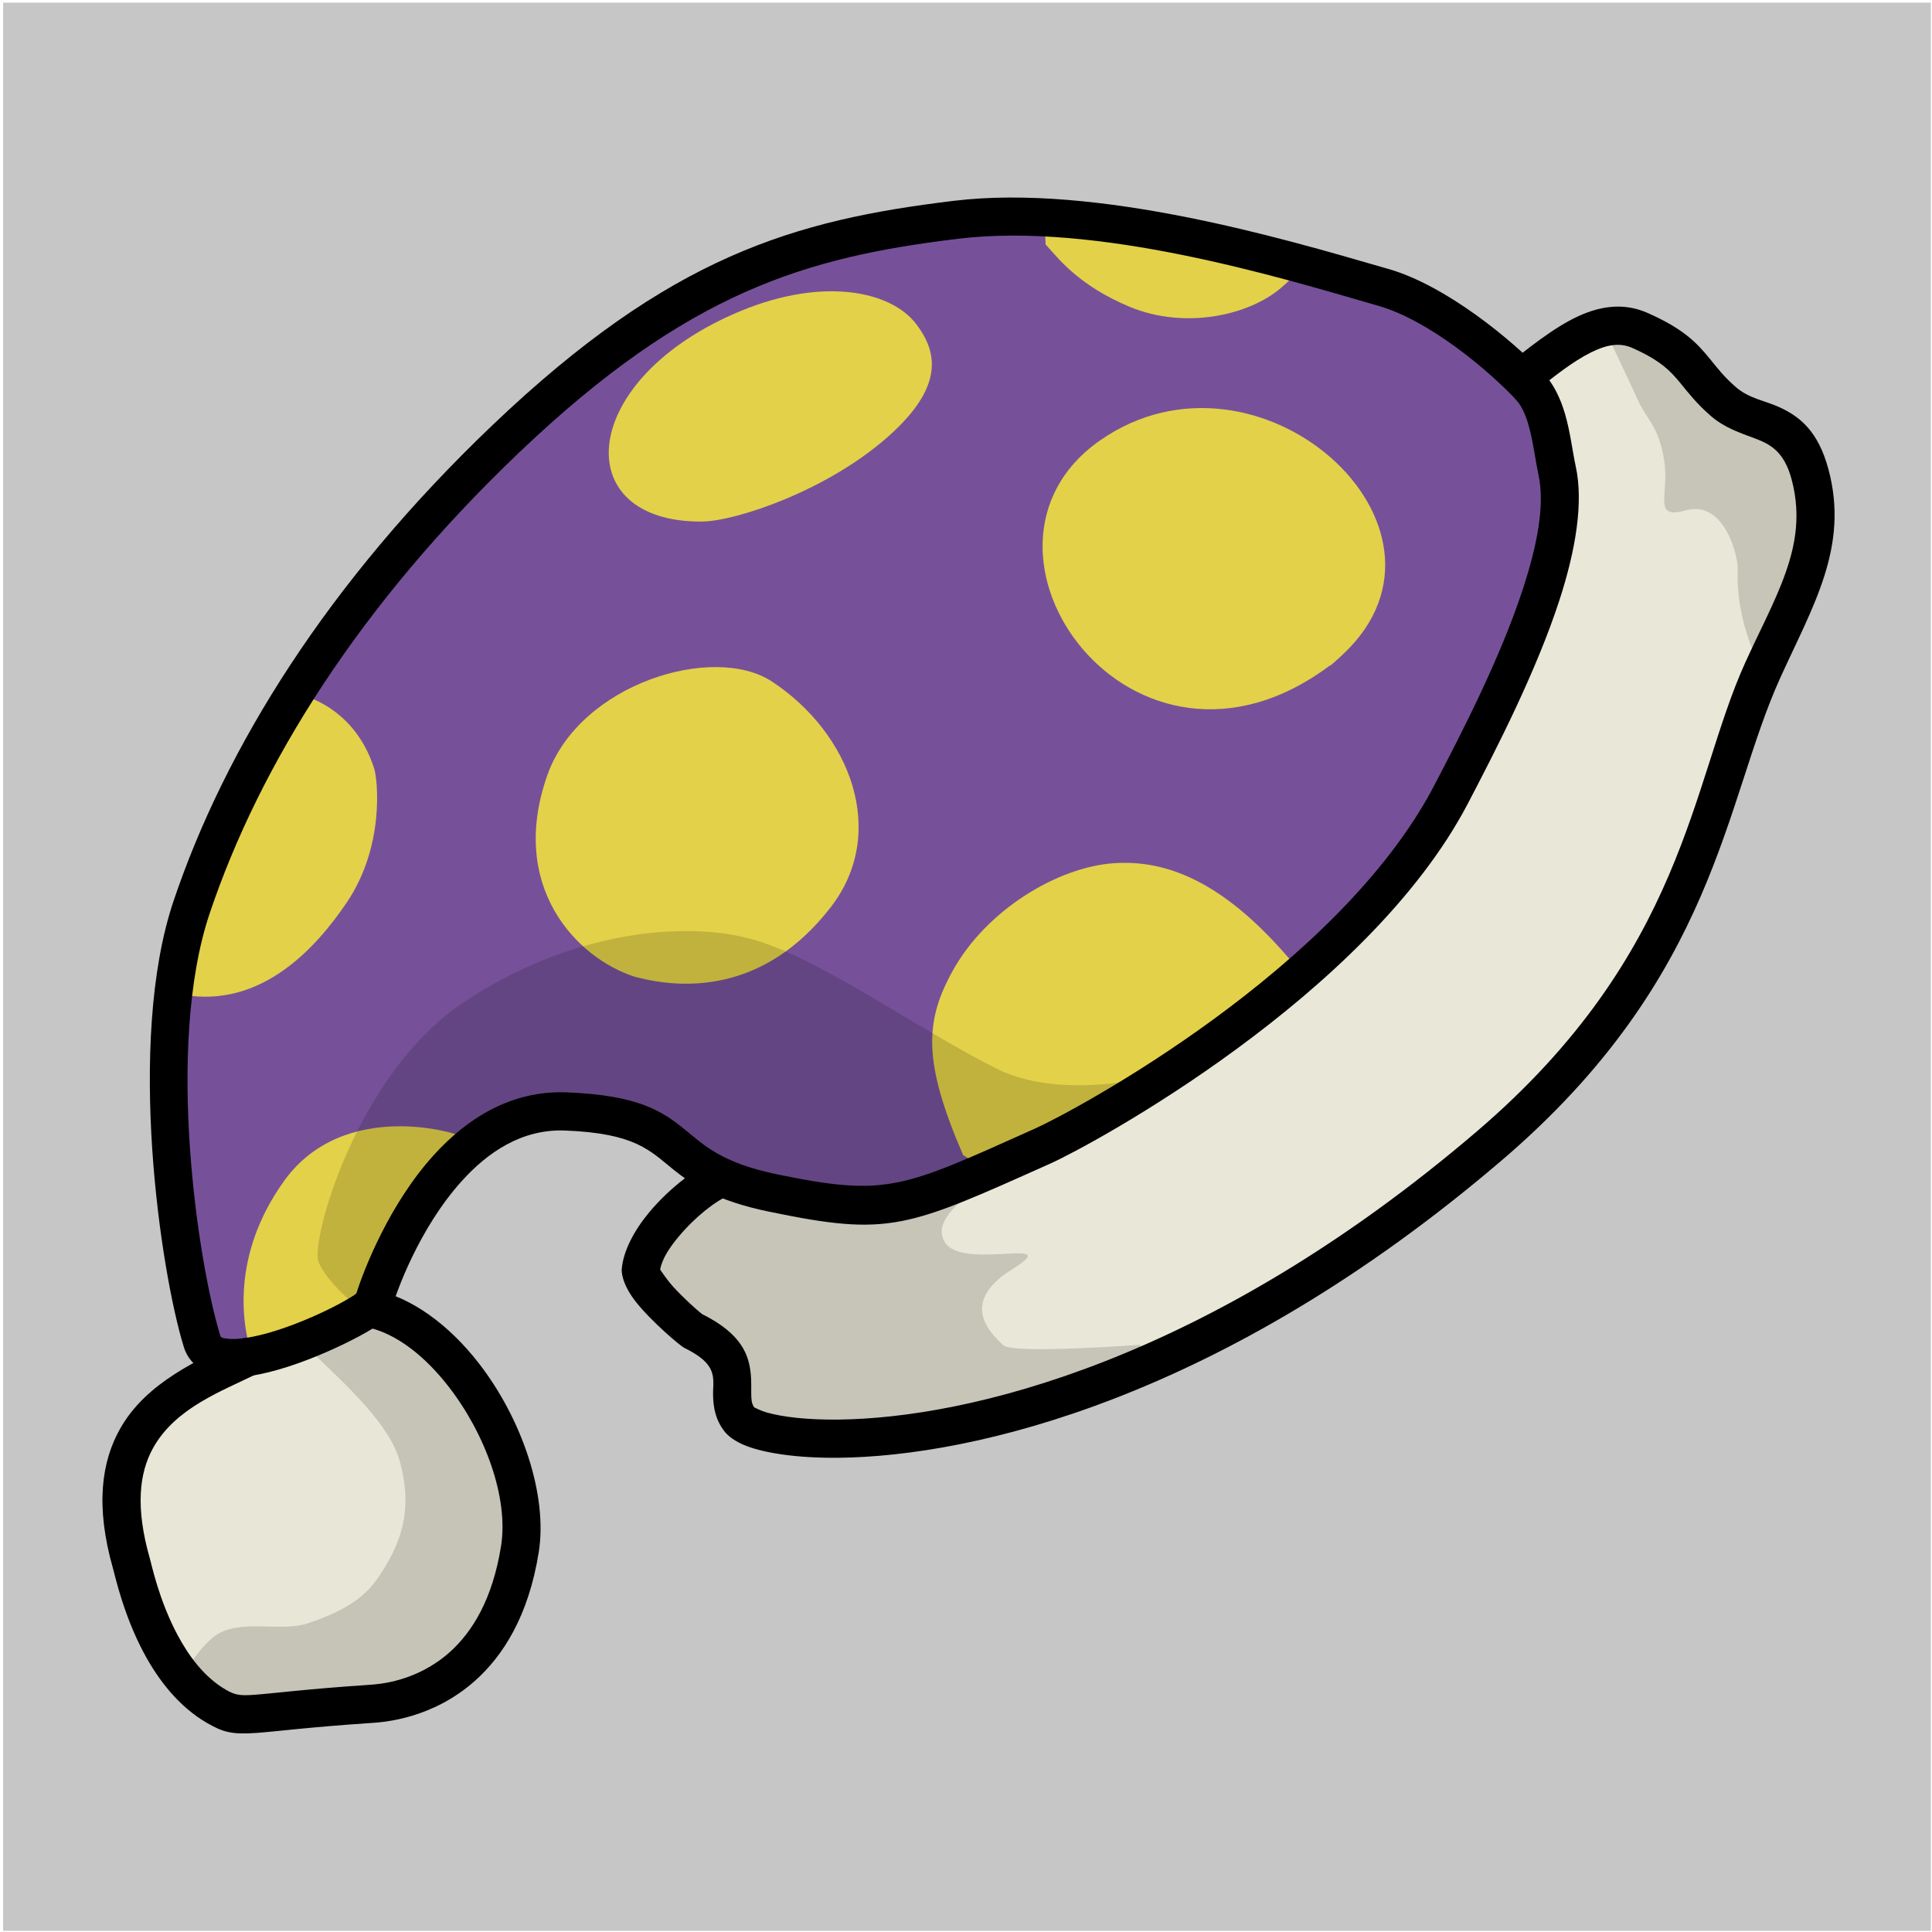
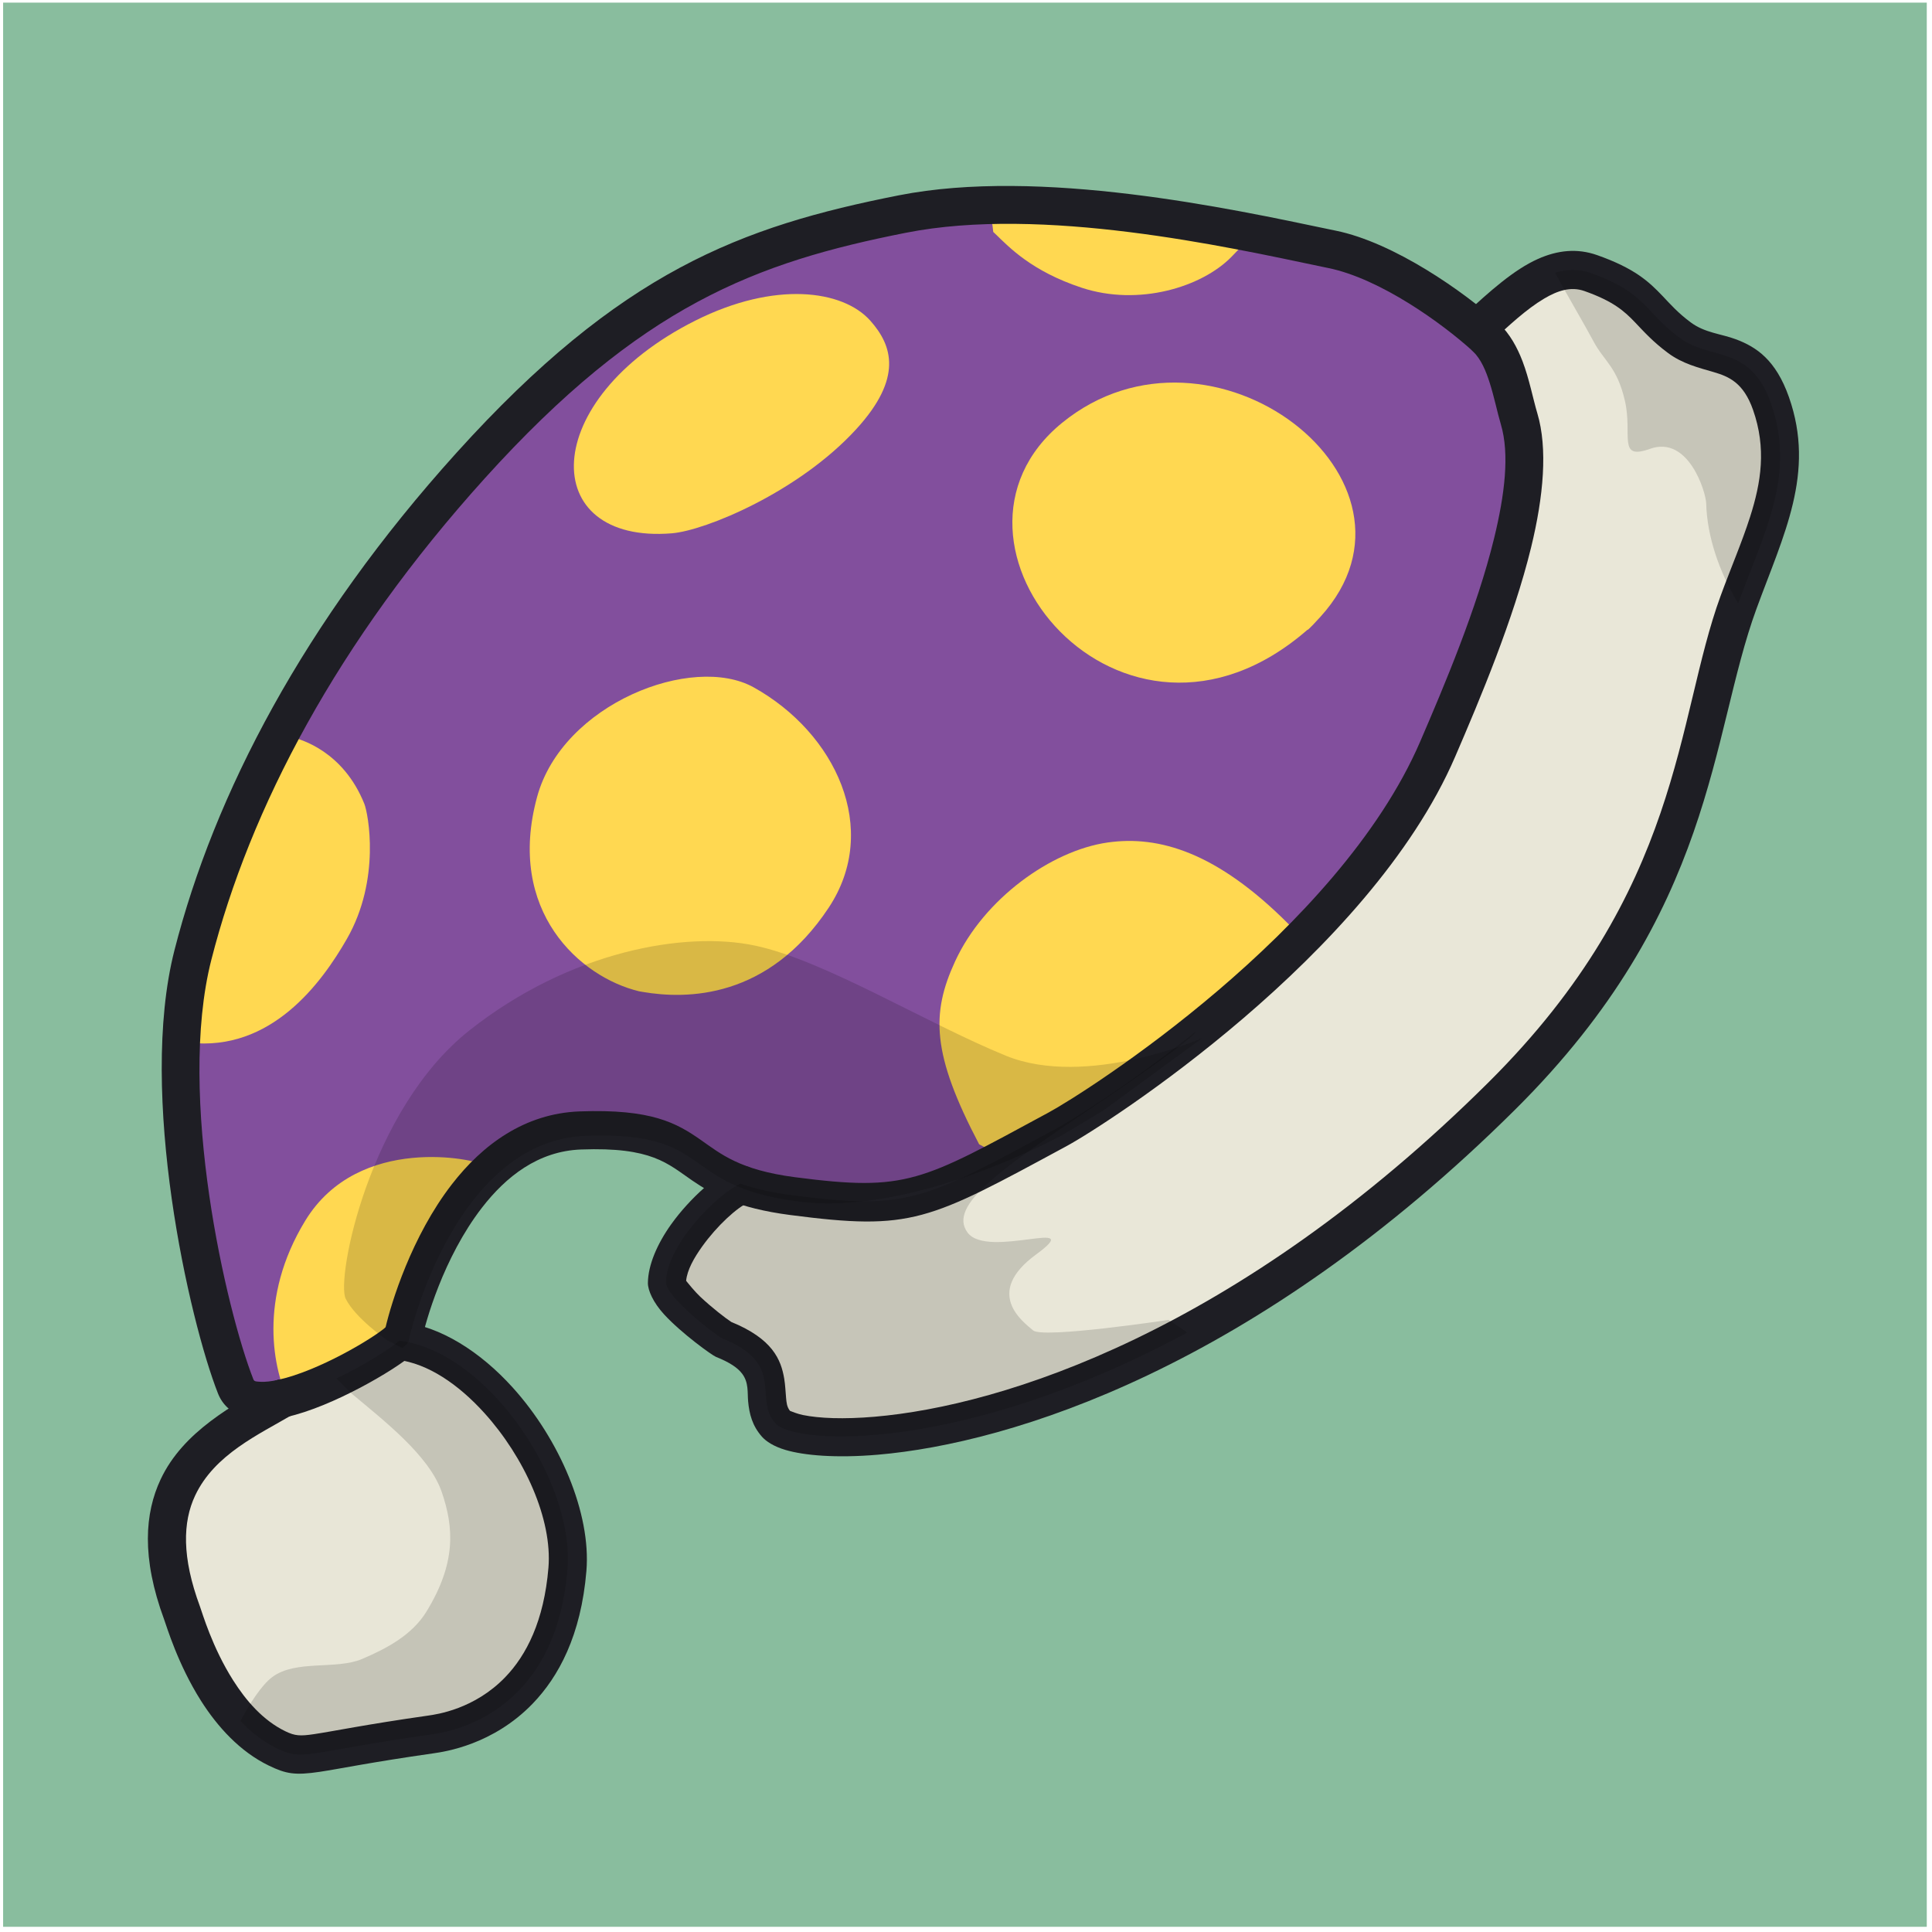
- <svg xmlns="http://www.w3.org/2000/svg" width="100%" height="100%" viewBox="0 0 1054 1054" version="1.1" xml:space="preserve" style="fill-rule:evenodd;clip-rule:evenodd;stroke-linejoin:round;stroke-miterlimit:2;">
-   <rect id="Artboard1" x="0" y="0" width="1053.39" height="1053.39" style="fill:none;" />
-   <clipPath id="_clip1">
-     <rect x="0" y="0" width="1053.39" height="1053.39" />
-   </clipPath>
-   <g clip-path="url(#_clip1)">
-     <rect x="1.704" y="1.444" width="1053.39" height="1053.39" style="fill:#c6c6c6;" />
-     <g>
-       <path d="M830.388,205.928c22.927,-18.281 43.864,-34.634 64.15,-25.71c29.319,12.896 27.461,23.091 45.647,38.844c16.153,13.992 38.305,6.429 47.248,39.612c10.765,39.946 -9.028,70.02 -25.871,107.203c-30.108,66.47 -33.553,160.551 -149.223,259.376c-213.799,182.662 -394.913,167.602 -408.927,149.199c-11.13,-14.618 8.546,-31.776 -25.57,-48.496c-2.469,-1.21 -28.941,-24.68 -28.255,-32.834c1.692,-20.101 31.616,-46.122 44.67,-50.651c7.028,3.094 15.834,5.953 27.437,8.356c63.072,13.061 71.561,8.248 147.103,-25.577c22.162,-9.923 169.116,-89.132 222.763,-191.701c26.103,-49.906 67.778,-131.697 57.918,-176.803c-2.917,-13.344 -4.061,-33.746 -14.662,-45.667l-4.428,-5.151Z" style="fill:#e9e7d8;" />
-       <path d="M206.217,710.594c47.51,9.187 89.982,83.595 82.376,131.454c-12.694,79.868 -71.892,83.826 -81.246,84.452c-69.272,4.631 -70.345,9.442 -84.309,1.364c-33.857,-19.587 -44.591,-71.676 -46.333,-77.756c-22.365,-78.01 29.28,-95.962 63.584,-112.89c23.837,-3.471 56.908,-19.858 65.928,-26.624Z" style="fill:#e8e6d7;" />
-       <path d="M833.645,212.086c-0.219,-0.248 -0.443,-0.491 -0.671,-0.731c-15.869,-16.682 -49.966,-45.263 -79.878,-53.697c-1.087,-0.306 -2.189,-0.62 -3.306,-0.944c-52.084,-15.075 -152.511,-45.087 -229.319,-35.814c-85.129,10.278 -151.15,29.381 -245.651,119.461c-88.713,84.561 -143.831,173.475 -171.452,255.557c-25.197,74.874 -6.578,197.266 5.72,236.931c2.637,8.504 12.589,10.228 25.073,8.41c23.837,-3.472 56.907,-19.859 65.927,-26.624c1.374,-1.03 2.189,-1.838 2.33,-2.342c4.612,-16.526 38.2,-107.441 104.962,-104.94c71.398,2.675 47.486,30.884 113.144,44.481c63.072,13.061 71.561,8.248 147.103,-25.577c22.162,-9.924 169.116,-89.132 222.763,-191.701c26.103,-49.906 67.778,-131.697 57.918,-176.803c-2.917,-13.344 -4.061,-33.747 -14.663,-45.667Z" style="fill:#76519a;" />
-       <g>
-         <path d="M733.149,356.491c-8.17,7.753 -7.702,6.628 -7.702,6.628c-107.738,80.46 -210.128,-63.776 -125.25,-122.895c86.233,-60.063 205.759,47.177 132.952,116.267Z" style="fill:#e3d149;" />
-         <path d="M382.972,284.533c-73.811,0.571 -67.819,-78.244 21.385,-114.984c44.823,-18.461 81.668,-10.843 95.442,7.198c10.996,14.4 15.528,32.56 -12.179,58.6c-33.961,31.918 -86.343,49.045 -104.648,49.186Z" style="fill:#e3d149;" />
-         <path d="M525.46,630.2c5.819,3.947 12.866,6.627 27.615,1.357c61.199,-23.277 108.875,-62.267 157.021,-100.712l-7.19,-8.355c-35.802,-41.603 -66.64,-53.516 -95.141,-51.578c-30.922,2.101 -69.663,25.594 -87.957,58.595c-15.208,27.433 -16.559,49.423 5.652,100.693Z" style="fill:#e3d149;" />
-         <path d="M570.431,133.36c0.399,0.43 0.812,0.888 1.245,1.372c6.784,7.599 18.096,21.618 44.675,32.659c30.149,12.525 65.427,4.694 82.971,-10.745c6.481,-5.704 9.552,-8.328 6.709,-10.193c-8.809,-5.779 -10.486,-1.257 -52.532,-15.837c-2.845,-0.986 -39.934,-17.031 -75.632,-10.87c-9.026,1.557 -8.207,4.015 -7.589,9.906l0.153,3.708Z" style="fill:#e3d149;" />
-         <path d="M346.262,532.854c-31.543,-10.109 -69.266,-49.101 -47.589,-110.149c17.67,-49.761 90.605,-71.888 122.527,-50.854c42.829,28.22 63.531,82.413 31.934,123.167c-36.801,47.467 -81.224,44.283 -104.977,38.328c-7.913,-1.984 -1.895,-0.492 -1.895,-0.492Z" style="fill:#e3d149;" />
-         <path d="M156.128,385.762l-29.045,52.117l-31.263,88.398l3.042,16.223c44.334,8.382 74.621,-26.974 90.298,-50.129c21.013,-31.036 16.753,-67.486 15.022,-72.939c-9.42,-29.676 -32.143,-37.682 -36.161,-39.098l-11.893,5.428Z" style="fill:#e3d149;" />
-         <path d="M139.034,743.321l22.096,-10.054l38.251,-21.821l33.435,-59.839l21.364,-30.453c-2.855,-3.067 -66.483,-22.489 -99.236,23.159c-29.026,40.452 -23.699,80.113 -15.91,99.008Z" style="fill:#e3d149;" />
+ <svg xmlns="http://www.w3.org/2000/svg" width="100%" height="100%" viewBox="0 0 338 338" version="1.1" xml:space="preserve" style="fill-rule:evenodd;clip-rule:evenodd;stroke-linejoin:round;stroke-miterlimit:2;">
+   <g id="Artboard1" transform="matrix(1,0,0,1,-256.545,-224.462)">
+     <rect x="256.545" y="224.462" width="337.086" height="337.086" style="fill:none;" />
+     <clipPath id="_clip1">
+       <rect x="256.545" y="224.462" width="337.086" height="337.086" />
+     </clipPath>
+     <g clip-path="url(#_clip1)">
+       <g transform="matrix(0.660439,0,0,0.801292,172.969,100.467)">
+         <rect x="127.372" y="155.32" width="510.396" height="420.678" style="fill:rgb(137,189,158);" />
      </g>
-       <g>
-         <path d="M842.599,204.156c3.821,4.296 3.435,10.886 -0.861,14.707c-4.296,3.82 -10.886,3.434 -14.706,-0.862c-0.143,-0.16 -0.288,-0.318 -0.436,-0.473c-14.961,-15.729 -46.955,-42.899 -75.157,-50.851c-1.11,-0.313 -2.235,-0.633 -3.376,-0.964c-51.153,-14.806 -149.737,-44.586 -225.173,-35.478c-83.084,10.031 -147.483,28.744 -239.713,116.659c-87.272,83.188 -141.594,170.591 -168.767,251.339c-24.516,72.851 -6.168,191.931 5.798,230.524c0.394,1.27 1.844,1.252 3.292,1.481c2.976,0.471 6.496,0.265 10.33,-0.294c5.689,-0.828 10.98,3.118 11.809,8.807c0.829,5.689 -3.117,10.98 -8.807,11.809c-18.754,2.732 -32.562,-2.857 -36.523,-15.633c-12.631,-40.737 -31.521,-166.441 -5.644,-243.338c28.07,-83.415 83.984,-173.84 174.137,-259.775c96.774,-92.245 164.415,-111.737 251.591,-122.262c78.18,-9.439 180.448,20.804 233.463,36.15c1.094,0.316 2.172,0.624 3.237,0.924c31.623,8.916 67.822,38.906 84.598,56.543c0.309,0.324 0.611,0.653 0.908,0.987Z" />
-         <path d="M136.832,750.56c-5.689,0.829 -10.98,-3.117 -11.809,-8.806c-0.828,-5.69 3.118,-10.981 8.807,-11.81c22.112,-3.221 52.81,-18.373 61.178,-24.649c4.599,-3.45 11.134,-2.517 14.583,2.082c3.45,4.599 2.517,11.134 -2.082,14.584c-9.673,7.255 -45.115,24.876 -70.677,28.599Z" />
-         <path d="M130.722,730.911c5.155,-2.544 11.406,-0.424 13.95,4.732c2.544,5.155 0.424,11.406 -4.731,13.95c-18.916,9.335 -44.025,18.374 -56.281,40.104c-7.852,13.922 -9.801,33.016 -1.9,60.574c0.996,3.476 5.003,22.761 15.077,41.643c6.166,11.558 14.61,23.112 26.459,29.967c5.023,2.906 7.769,3.266 15.447,2.711c10.682,-0.772 28.284,-3.134 62.951,-5.452c4.907,-0.328 25.529,-1.648 43.619,-17.782c12.441,-11.096 23.454,-29.094 28.034,-57.911c4.186,-26.336 -8.641,-61.283 -28.602,-86.97c-12.832,-16.514 -28.657,-29.372 -45.464,-32.622c-5.645,-1.092 -9.341,-6.56 -8.25,-12.205c1.092,-5.644 6.56,-9.341 12.205,-8.249c21.202,4.099 41.772,19.461 57.959,40.292c23.568,30.33 37.669,71.929 32.727,103.024c-5.575,35.078 -19.598,56.682 -34.742,70.189c-23.287,20.768 -49.779,22.598 -56.096,23.021c-34.605,2.314 -52.175,4.673 -62.839,5.444c-13.669,0.989 -18.439,-0.284 -27.381,-5.457c-15.237,-8.815 -26.479,-23.33 -34.408,-38.194c-11.071,-20.75 -15.628,-41.888 -16.723,-45.707c-9.992,-34.853 -6.149,-58.944 3.781,-76.551c14.418,-25.563 42.955,-37.571 65.208,-48.551Z" />
-         <path d="M194.347,705.833c4.178,-13.29 17.926,-48.639 42.005,-75.361c18.372,-20.389 42.594,-35.659 72.588,-34.535c39.534,1.481 52.561,10.415 64.914,20.478c10.241,8.342 19.809,17.969 49.953,24.211c60.371,12.502 68.426,7.494 140.733,-24.883c21.647,-9.693 165.388,-86.834 217.79,-187.022c15.434,-29.509 36.433,-70.311 48.631,-107.847c7.592,-23.361 11.969,-45.305 8.341,-61.903c-1.446,-6.615 -2.446,-14.981 -4.404,-23.169c-1.568,-6.553 -3.66,-13.072 -7.866,-17.801c-3.821,-4.296 -3.435,-10.886 0.861,-14.706c4.296,-3.821 10.886,-3.435 14.706,0.861c5.222,5.872 8.72,13.342 11.1,21.33c2.978,9.993 4.158,20.815 5.955,29.036c4.26,19.486 0.034,45.365 -8.879,72.791c-12.559,38.643 -34.095,80.685 -49.984,111.064c-54.893,104.949 -205.061,186.226 -227.737,196.38c-78.777,35.274 -87.699,39.89 -153.472,26.27c-28.717,-5.947 -41.708,-14.576 -52.022,-22.826c-12.825,-10.258 -20.573,-19.991 -59.4,-21.445c-23.417,-0.878 -41.988,11.744 -56.331,27.662c-23.149,25.69 -35.597,60.313 -38.208,69.668l-2.158,4.183c-0.747,0.947 -2.038,2.255 -3.954,3.692c-4.599,3.449 -11.134,2.516 -14.584,-2.083c-3.277,-4.369 -2.598,-10.486 1.422,-14.045Z" />
-         <path d="M360.141,692.637c0.988,1.459 4.288,6.247 7.01,9.226c5.9,6.457 12.975,12.797 15.837,15.002l0.059,0.044c21.781,10.856 25.619,22.51 26.575,33.152c0.317,3.54 0.166,7.035 0.222,10.459c0.04,2.481 0.029,4.966 1.602,7.27c0.63,0.318 3.962,1.969 6.84,2.786c8.731,2.476 22.019,4.055 39.115,3.872c70.219,-0.754 201.241,-31.582 348.171,-157.115c113.933,-97.34 116.846,-190.282 146.502,-255.754c6.675,-14.737 13.829,-28.343 19.315,-41.903c7.461,-18.442 11.789,-36.758 5.986,-58.291c-4.065,-15.082 -11.693,-19.088 -19.819,-22.14c-8.268,-3.106 -16.721,-5.839 -24.191,-12.309c-7.84,-6.791 -12.257,-12.593 -16.718,-18.037c-5.402,-6.593 -10.994,-12.412 -26.303,-19.146c-7.286,-3.205 -14.635,-1.321 -22.274,2.456c-10.05,4.968 -20.357,13.227 -31.188,21.863c-4.495,3.584 -11.054,2.845 -14.639,-1.65c-3.584,-4.495 -2.844,-11.055 1.651,-14.639c14.747,-11.759 28.856,-22.573 42.377,-27.437c11.033,-3.969 21.814,-4.347 32.461,0.337c19.874,8.741 27.018,16.453 34.031,25.013c3.816,4.659 7.534,9.681 14.242,15.493c7.276,6.302 16.06,7.416 23.875,11.026c10.915,5.04 20.985,12.873 26.611,33.749c11.444,42.464 -8.536,74.684 -26.44,114.211c-30.561,67.469 -34.537,162.687 -151.946,262.998c-152.387,130.194 -288.653,161.325 -361.481,162.107c-23.223,0.249 -40.369,-2.648 -50.143,-6.336c-6.313,-2.383 -10.299,-5.48 -12.356,-8.181c-4.853,-6.373 -5.998,-12.981 -6.112,-19.902c-0.08,-4.887 1.169,-10.087 -2.102,-15.239c-2.238,-3.524 -6.467,-6.791 -13.653,-10.312c-1.977,-0.969 -17.708,-14.102 -26.518,-25.28c-5.43,-6.889 -7.872,-13.758 -7.533,-17.781c0.826,-9.822 6.74,-21.015 15.076,-31.008c11.63,-13.941 27.661,-25.524 36.558,-28.611c5.432,-1.885 11.372,0.994 13.256,6.426c1.885,5.431 -0.994,11.371 -6.425,13.256c-6.767,2.348 -18.547,11.673 -27.391,22.275c-4.932,5.912 -9.139,12.174 -10.14,18.05Z" />
+       <g transform="matrix(-0.45429,0.255973,0.255973,0.45429,519.139,93.5722)">
+         <path d="M236.237,303.085C226.404,303.453 217.499,303.877 214.293,310.587C209.658,320.285 212.362,322.471 211.185,330.459C210.139,337.553 202.849,340.478 207.838,350.876C213.843,363.393 225.461,366.71 237.883,372.481C260.091,382.797 281.56,405.973 332.613,405.791C426.975,405.454 469.746,361.98 469.282,354.232C468.913,348.077 460.153,348.02 465.171,336.3C465.534,335.451 467.13,323.687 465.171,321.764C460.34,317.021 447.033,316.953 442.722,318.658C441.611,320.983 439.997,323.638 437.572,326.789C424.388,343.917 421.176,344.551 394.558,352.482C386.749,354.809 332.033,366.828 295.936,352.482C278.373,345.502 249.87,333.82 242.505,320.189C240.326,316.157 236.151,310.717 236.239,305.364L236.237,303.085Z" style="fill:rgb(233,231,216);" />
+         <g transform="matrix(1,0,0,1,-1.9252,0.313675)">
+           <path d="M507.387,294.512C497.313,307.248 502.797,335.471 515.208,345.979C535.918,363.515 551.842,351.564 554.358,349.676C572.991,335.691 574.317,336.68 576.101,331.569C580.425,319.176 571.754,303.578 570.866,301.65C559.48,276.912 542.414,283.651 529.983,286.854C523.16,291.188 511.162,294.259 507.387,294.512Z" style="fill:rgb(232,230,215);" />
+         </g>
+         <g transform="matrix(1,0,0,1,0.517999,0)">
+           <path d="M236.239,305.364C236.24,305.253 236.244,305.142 236.25,305.031C236.634,297.315 239.051,282.582 244.813,273.889C245.023,273.573 245.234,273.252 245.448,272.925C255.395,257.69 274.37,228.075 295.936,213.621C319.839,197.602 340.813,188.01 384.567,190.237C425.641,192.327 459.122,202.878 484.114,217.71C506.912,231.239 528.966,266.446 534.52,279.226C535.711,281.967 533.557,284.584 529.983,286.854C523.16,291.188 511.162,294.259 507.387,294.512C506.812,294.551 506.428,294.524 506.282,294.427C501.491,291.233 473.048,275.46 456.614,290.709C439.039,307.018 451.296,308.959 437.572,326.789C424.388,343.917 421.176,344.551 394.558,352.482C386.749,354.809 332.033,366.828 295.936,352.482C278.373,345.502 249.87,333.82 242.505,320.189C240.326,316.157 236.151,310.717 236.239,305.364Z" style="fill:rgb(118,81,154);" />
+         </g>
+         <g>
+           <g transform="matrix(1,0,0,1,-2,0)">
+             <path d="M295.927,320.097C299.701,320.281 299.336,320.097 299.336,320.097C344.351,316.98 338.823,257.881 304.294,261.423C269.213,265.021 262.285,318.46 295.927,320.097Z" style="fill:rgb(227,209,73);" />
+           </g>
+           <path d="M367.245,225.145C386.144,209.134 367.368,190.399 336.637,200.579C321.195,205.695 313.491,215.698 313.936,223.301C314.292,229.371 317.114,234.982 329.861,235.541C345.485,236.225 362.558,229.116 367.245,225.145Z" style="fill:rgb(227,209,73);" />
+           <path d="M406.664,344.255C406.048,346.533 404.842,348.757 399.937,350.645C379.276,358.12 358.615,358.638 337.954,359.398L337.954,355.699C337.954,337.281 343.19,327.501 350.864,321.755C359.189,315.521 374.185,313.017 386.061,317.407C395.934,321.055 401.091,326.353 406.664,344.255Z" style="fill:rgb(227,209,73);" />
+           <path d="M286.474,227.726C286.467,227.923 286.462,228.13 286.458,228.347C286.395,231.765 286.587,237.807 282.243,246.433C277.316,256.218 266.629,261.948 258.787,261.861C255.89,261.829 254.535,261.834 254.85,260.737C255.825,257.339 257.242,258.122 264.745,245.21C265.253,244.337 271.174,232.137 281.603,225.891C284.239,224.311 284.569,225.116 285.702,226.749L286.474,227.726Z" style="fill:rgb(227,209,73);" />
+           <path d="M430.936,280.271C436.746,270.796 437.806,252.621 418.93,241.838C403.544,233.048 380.149,243.385 376.634,255.722C371.917,272.275 378.514,290.59 395.471,294.04C415.221,298.058 425.824,287.525 430.562,280.811C432.14,278.575 430.936,280.271 430.936,280.271Z" style="fill:rgb(227,209,73);" />
+           <path d="M447.101,201.24L465.896,208.139L493.197,223.78L495.974,228.572C486.532,240.408 471.09,238.045 462.034,235.587C449.896,232.292 443.001,222.088 442.248,220.323C438.148,210.712 442.175,203.702 442.888,202.463L447.101,201.24Z" style="fill:rgb(227,209,73);" />
+           <path d="M529.713,288.445L521.893,290.724L507.387,293.546L485.785,285.644L473.685,282.575C473.74,281.17 485.672,262.303 503.995,266.744C520.232,270.68 527.559,281.934 529.713,288.445Z" style="fill:rgb(227,209,73);" />
+         </g>
+         <g>
+           <path d="M528.005,280.335C527.579,280.705 527.023,281.161 526.556,281.458C523.578,283.35 522.696,287.304 524.588,290.282C526.479,293.26 530.433,294.141 533.411,292.249C540.281,287.885 542.672,281.947 540.383,276.679C534.554,263.266 511.301,226.411 487.376,212.213C461.642,196.941 427.186,186.005 384.892,183.852C339.214,181.528 317.331,191.587 292.377,208.311C270.106,223.237 250.368,253.698 240.095,269.43L239.485,270.357C233.12,279.959 230.29,296.189 229.865,304.713C229.856,304.895 229.85,305.078 229.847,305.26C229.789,308.788 232.607,311.698 236.134,311.756C239.662,311.813 242.573,308.996 242.63,305.468L242.634,305.35C242.979,298.44 244.982,285.205 250.141,277.421L250.8,276.42C260.423,261.683 278.634,232.913 299.495,218.932C322.347,203.616 342.411,194.492 384.242,196.621C424.095,198.649 456.602,208.816 480.852,223.207C501.718,235.591 521.828,267.162 528.005,280.335Z" />
+           <path d="M533.411,292.249C536.389,290.358 537.271,286.404 535.379,283.426C533.487,280.448 529.534,279.566 526.556,281.458C520.635,285.219 510.234,287.914 506.959,288.134C503.438,288.37 500.772,291.42 501.009,294.94C501.245,298.461 504.295,301.127 507.815,300.89C512.09,300.603 525.686,297.157 533.411,292.249Z" />
+           <path d="M528.388,280.663C524.972,281.544 522.913,285.032 523.793,288.449C524.673,291.865 528.162,293.924 531.578,293.044C537.933,291.407 545.665,288.208 552.965,290.845C557.457,292.467 561.478,296.541 565.06,304.323C565.546,305.38 568.638,310.917 570.144,317.637C570.992,321.419 571.399,325.639 570.065,329.463C569.631,330.708 569.143,331.119 567.739,332.161C564.85,334.305 559.853,337.56 550.521,344.563C549.358,345.436 544.489,349.135 537.324,349.008C532.234,348.918 526.139,346.858 519.338,341.1C513.02,335.751 509.103,324.872 508.598,314.785C508.286,308.535 509.223,302.496 512.401,298.478C514.589,295.711 514.12,291.687 511.352,289.498C508.585,287.31 504.562,287.779 502.373,290.547C497.491,296.719 495.349,305.822 495.829,315.424C496.514,329.114 502.502,343.597 511.077,350.858C520.846,359.129 529.786,361.662 537.098,361.791C548.535,361.994 556.339,356.182 558.195,354.789C569.555,346.263 574.574,343.201 577.172,341.004C579.921,338.678 580.985,336.974 582.137,333.675C584.262,327.584 583.97,320.865 582.62,314.841C580.829,306.852 577.252,300.233 576.673,298.977C571.145,286.966 564.242,281.325 557.309,278.82C547.469,275.266 536.954,278.456 528.388,280.663Z" />
+           <path d="M508.372,288.195C503.751,285.428 492.539,279.688 480.625,278.169C470.659,276.899 460.321,278.55 452.266,286.024C441.752,295.78 440.371,301.369 439.356,307.055C438.635,311.097 438.342,315.309 432.506,322.89C420.355,338.676 417.266,339.045 392.732,346.356C385.255,348.584 332.861,360.279 298.297,346.542C288.039,342.465 273.936,336.765 262.756,329.971C256.219,326 250.644,321.805 248.129,317.15C247.057,315.166 245.489,312.837 244.205,310.344C243.392,308.767 242.603,307.134 242.63,305.468C242.688,301.941 239.87,299.03 236.343,298.972C232.815,298.915 229.904,301.732 229.847,305.26C229.742,311.677 234.269,318.393 236.881,323.228C240.259,329.479 247.339,335.564 256.117,340.898C267.908,348.062 282.757,354.123 293.575,358.423C331.204,373.378 388.242,361.034 396.383,358.608C425.086,350.056 428.421,349.157 442.638,330.688C449.065,322.338 450.549,316.927 451.425,312.263C452.355,307.31 452.224,303.504 460.963,295.395C466.056,290.669 472.706,290.048 479.009,290.852C489.948,292.246 500.159,298.027 502.736,299.745L505.253,300.77L507.815,300.89C511.335,300.654 514.001,297.604 513.765,294.084C513.561,291.046 511.261,288.644 508.372,288.195ZM508.889,288.509C509.33,288.726 509.636,288.98 509.828,289.108C509.574,288.938 509.259,288.737 508.889,288.509Z" />
+           <g transform="matrix(1,0,0,1,0,1)">
+             <path d="M459.678,324.606C459.709,325.234 459.74,326.085 459.721,326.745C459.65,329.124 459.182,332.502 459.063,333.336C455.453,342.143 457.54,346.624 460.008,350.073C460.609,350.912 461.276,351.681 461.935,352.44C462.135,352.671 462.429,352.836 462.64,353.056C461.562,354.523 457.975,359.218 453.683,362.832C435.935,377.777 396.441,398.17 332.59,398.398C282.94,398.575 262.174,375.716 240.576,365.683C235.69,363.413 230.928,361.536 226.598,359.305C221.219,356.534 216.535,353.226 213.601,347.111C211.481,342.692 213.321,340.527 214.649,338.13C215.946,335.79 217.075,333.335 217.509,330.391C217.927,327.558 217.94,325.342 217.89,323.318C217.812,320.165 217.499,317.704 220.061,312.343C220.839,310.714 222.499,310.13 224.371,309.649C227.838,308.758 232.056,308.638 236.477,308.473C240.002,308.341 242.757,305.371 242.625,301.845C242.493,298.32 239.523,295.565 235.998,295.697C229.321,295.947 223.042,296.364 218.287,298.183C213.888,299.865 210.54,302.615 208.525,306.831C205.085,314.03 204.964,317.895 205.062,321.961C205.108,323.84 205.265,325.786 204.861,328.526C204.432,331.431 202.52,333.389 201.431,335.778C199.474,340.074 198.402,344.987 202.074,352.641C208.772,366.602 221.335,370.841 235.19,377.278C258.008,387.878 280.18,411.37 332.635,411.183C400.891,410.94 442.945,388.587 461.918,372.612C468.255,367.276 472.178,362.467 473.962,359.196C474.658,357.92 475.099,356.777 475.35,355.814L475.663,352.85C475.461,349.473 474.066,347.016 472.196,344.77C471.764,344.251 471.305,343.744 470.862,343.214C470.54,342.829 470.124,342.474 470.035,341.869C469.888,340.86 470.278,339.612 471.047,337.816C471.368,337.066 472.717,329.586 472.49,324.316C472.4,322.237 472.056,320.44 471.582,319.21L470.713,317.502L469.649,316.202C466.934,313.536 462.429,311.65 457.473,310.825C450.867,309.725 443.602,310.436 440.371,311.713C437.09,313.011 435.48,316.728 436.777,320.009C438.075,323.29 441.792,324.9 445.073,323.602C447.016,322.834 451.4,322.775 455.374,323.436C456.953,323.699 458.512,323.995 459.678,324.606Z" />
+           </g>
+         </g>
+         <g>
+           <path d="M577.293,323.236C577.365,326.05 577.038,328.885 576.101,331.569C574.317,336.68 572.991,335.691 554.358,349.676C551.842,351.564 535.918,363.515 515.208,345.979C502.797,335.471 497.313,307.248 507.387,294.512C509.686,294.358 515.034,293.159 520.405,291.266L520.405,295.161C519.734,302.811 518.383,313.282 521.47,319.617C524.558,325.951 528.903,330.739 538.93,333.166C543.874,334.364 548.938,332.804 553.491,330.968C558.244,329.052 562.137,322.459 567.448,321.669C569.873,321.308 573.759,322.168 577.293,323.236" style="fill-opacity:0.15;" />
+           <g transform="matrix(1,0,0,1,0,1)">
+             <path d="M238.004,371.537C236.456,365.115 233.394,358.839 229.208,354.437C227.784,352.939 222.613,343.266 229.422,340.057C235.219,337.324 229.821,335.995 226.439,330.579C223.044,325.142 224.009,322.756 222.814,318.839C221.76,315.386 220.276,309.531 218.884,304.915C216.886,305.976 215.305,307.468 214.293,309.587C209.658,319.285 212.362,321.471 211.185,329.459C210.139,336.553 202.849,339.478 207.838,349.876C213.843,362.393 225.461,365.71 237.883,371.481C237.924,371.499 237.964,371.518 238.004,371.537" style="fill-opacity:0.15;" />
+           </g>
+           <g transform="matrix(1,0,0,1,0,-0.233998)">
+             <path d="M364.178,357.937C364.048,357.99 363.98,358.017 363.98,358.017C363.98,358.017 365.147,358.693 386.061,354.597C406.976,350.501 418.703,348.31 419.614,354.438C420.524,360.567 401.762,367.983 413.602,366.162C425.443,364.34 423.986,373.266 423.803,375.634C423.621,378.002 404.859,391.847 404.859,391.847L404.083,395.896C448.823,382.501 469.606,359.646 469.282,354.232C468.913,348.077 460.153,348.02 465.171,336.3C465.534,335.451 467.13,323.687 465.171,321.764C460.34,317.021 447.033,316.953 442.722,318.658C441.611,320.983 439.997,323.638 437.572,326.789C424.388,343.917 421.176,344.551 394.558,352.482C391.236,353.472 379.429,356.215 364.178,357.937" style="fill-opacity:0.15;" />
+           </g>
+           <g transform="matrix(1,0,0,1,5.68434e-14,1.39066)">
+             <path d="M507.387,294.512C506.812,294.551 506.428,294.524 506.282,294.427C501.491,291.233 473.048,275.46 456.614,290.709C439.039,307.018 451.296,308.959 437.572,326.789C424.388,343.917 394.558,352.482 394.558,352.482L386.061,354.597L363.98,358.017C363.98,358.017 385.512,349.585 391.706,334.83C397.899,320.075 402.855,298.944 409.959,288.014C417.063,277.084 434.617,264.697 457.992,261.965C481.367,259.233 507.598,276.902 508.873,280.728C510.148,284.553 508.873,291.475 508.873,291.475L507.905,294.512L507.387,294.512Z" style="fill-opacity:0.15;" />
+           </g>
+         </g>
      </g>
-       <g>
-         <path d="M99.19,914.393c5.308,6.494 11.556,12.262 18.89,16.505c13.964,8.078 15.037,3.267 84.309,-1.365c9.354,-0.625 68.552,-4.583 81.246,-84.451c7.606,-47.859 -34.866,-122.267 -82.377,-131.454c-5.492,4.12 -19.902,11.807 -35.715,17.973l7.57,8.797c16.386,15.975 39.793,37.001 45.132,57.31c5.339,20.309 4.83,39.57 -13.099,64.544c-8.841,12.315 -23.311,18.636 -37.163,23.339c-14.461,4.911 -36.07,-2.414 -49.603,6.125c-6.178,3.898 -13.284,13.395 -19.19,22.677" style="fill-opacity:0.15;" />
-         <path d="M961.399,366.239c-8.987,-17.514 -14.268,-37.643 -13.371,-55.722c0.306,-6.152 -6.816,-38.053 -28.436,-32.067c-18.405,5.096 -8.796,-8.397 -11.685,-27.206c-2.899,-18.882 -9.716,-22.393 -14.631,-33.565c-4.332,-9.847 -12.361,-25.957 -18.19,-39.089c6.577,-1.487 13.047,-1.19 19.452,1.628c29.319,12.896 27.461,23.091 45.647,38.844c16.153,13.992 38.305,6.429 47.248,39.612c10.765,39.946 -9.028,70.02 -25.871,107.203c-0.054,0.121 -0.109,0.241 -0.163,0.362" style="fill-opacity:0.15;" />
-         <path d="M647.566,577.991c0.396,-0.133 0.603,-0.205 0.603,-0.205c-0,-0 -1.323,3.796 -56.525,35.198c-55.202,31.401 -85.951,49.247 -76.096,64.86c9.856,15.613 66.653,-4.105 36.367,14.796c-30.286,18.901 -9.644,36.23 -4.63,41.225c5.015,4.995 74.307,-0.205 74.307,-0.205l9.623,7.638c-127.097,56.71 -218.466,45.484 -228.258,32.625c-11.13,-14.617 8.546,-31.776 -25.57,-48.495c-2.469,-1.211 -28.941,-24.68 -28.255,-32.834c1.692,-20.102 31.617,-46.122 44.67,-50.652c7.029,3.094 15.834,5.953 27.437,8.356c63.072,13.061 71.561,8.249 147.103,-25.577c9.426,-4.22 41.428,-20.975 79.224,-46.73" style="fill-opacity:0.15;" />
-         <path d="M203.961,716.769c1.374,-1.03 2.19,-1.837 2.33,-2.342c4.613,-16.526 38.2,-107.441 104.962,-104.94c71.399,2.675 47.487,30.884 113.144,44.481c63.072,13.061 147.103,-25.577 147.103,-25.577l23.302,-11.738l56.525,-35.198c-0,0 -65.027,22.81 -107.698,1.52c-42.671,-21.289 -94.939,-59.387 -132.231,-70.265c-37.292,-10.878 -101.019,-4.738 -159.129,34.527c-58.111,39.265 -83.015,130.165 -78.459,141.285c4.556,11.119 20.891,24.276 20.891,24.276l8.09,4.978l1.17,-1.007Z" style="fill-opacity:0.15;" />
+       <g transform="matrix(-0.6743,0.6743,0.6743,0.6743,469.926,-81.6874)">
+         <path d="M236.237,303.085C226.404,303.453 217.499,303.877 214.293,310.587C209.658,320.285 212.362,322.471 211.185,330.459C210.139,337.553 202.849,340.478 207.838,350.876C213.843,363.393 225.461,366.71 237.883,372.481C260.091,382.797 281.56,405.973 332.613,405.791C426.975,405.454 469.746,361.98 469.282,354.232C468.913,348.077 460.153,348.02 465.171,336.3C465.534,335.451 467.13,323.687 465.171,321.764C460.34,317.021 447.033,316.953 442.722,318.658C441.611,320.983 439.997,323.638 437.572,326.789C424.388,343.917 421.176,344.551 394.558,352.482C386.749,354.809 332.033,366.828 295.936,352.482C278.373,345.502 249.87,333.82 242.505,320.189C240.326,316.157 236.151,310.717 236.239,305.364L236.237,303.085Z" style="fill:rgb(233,231,216);" />
+         <g transform="matrix(1,0,0,1,-1.9252,0.313675)">
+           <path d="M507.387,294.512C497.313,307.248 502.797,335.471 515.208,345.979C535.918,363.515 551.842,351.564 554.358,349.676C572.991,335.691 574.317,336.68 576.101,331.569C580.425,319.176 571.754,303.578 570.866,301.65C559.48,276.912 542.414,283.651 529.983,286.854C523.16,291.188 511.162,294.259 507.387,294.512Z" style="fill:rgb(232,230,215);" />
+         </g>
+         <g transform="matrix(1,0,0,1,0.517999,0)">
+           <path d="M236.239,305.364C236.24,305.253 236.244,305.142 236.25,305.031C236.634,297.315 239.051,282.582 244.813,273.889C245.023,273.573 245.234,273.252 245.448,272.925C255.395,257.69 274.37,228.075 295.936,213.621C319.839,197.602 340.813,188.01 384.567,190.237C425.641,192.327 459.122,202.878 484.114,217.71C506.912,231.239 528.966,266.446 534.52,279.226C535.711,281.967 533.557,284.584 529.983,286.854C523.16,291.188 511.162,294.259 507.387,294.512C506.812,294.551 506.428,294.524 506.282,294.427C501.491,291.233 473.048,275.46 456.614,290.709C439.039,307.018 451.296,308.959 437.572,326.789C424.388,343.917 421.176,344.551 394.558,352.482C386.749,354.809 332.033,366.828 295.936,352.482C278.373,345.502 249.87,333.82 242.505,320.189C240.326,316.157 236.151,310.717 236.239,305.364Z" style="fill:rgb(130,79,157);" />
+         </g>
+         <g>
+           <g transform="matrix(1,0,0,1,-2,0)">
+             <path d="M295.927,320.097C299.701,320.281 299.336,320.097 299.336,320.097C344.351,316.98 338.823,257.881 304.294,261.423C269.213,265.021 262.285,318.46 295.927,320.097Z" style="fill:rgb(255,216,81);" />
+           </g>
+           <path d="M367.245,225.145C386.144,209.134 367.368,190.399 336.637,200.579C321.195,205.695 313.491,215.698 313.936,223.301C314.292,229.371 317.114,234.982 329.861,235.541C345.485,236.225 362.558,229.116 367.245,225.145Z" style="fill:rgb(255,216,81);" />
+           <path d="M406.664,344.255C406.048,346.533 404.842,348.757 399.937,350.645C379.276,358.12 358.615,358.638 337.954,359.398L337.954,355.699C337.954,337.281 343.19,327.501 350.864,321.755C359.189,315.521 374.185,313.017 386.061,317.407C395.934,321.055 401.091,326.353 406.664,344.255Z" style="fill:rgb(255,216,81);" />
+           <path d="M286.474,227.726C286.467,227.923 286.462,228.13 286.458,228.347C286.395,231.765 286.587,237.807 282.243,246.433C277.316,256.218 266.629,261.948 258.787,261.861C255.89,261.829 254.535,261.834 254.85,260.737C255.825,257.339 257.242,258.122 264.745,245.21C265.253,244.337 271.174,232.137 281.603,225.891C284.239,224.311 284.569,225.116 285.702,226.749L286.474,227.726Z" style="fill:rgb(255,216,81);" />
+           <path d="M430.936,280.271C436.746,270.796 437.806,252.621 418.93,241.838C403.544,233.048 380.149,243.385 376.634,255.722C371.917,272.275 378.514,290.59 395.471,294.04C415.221,298.058 425.824,287.525 430.562,280.811C432.14,278.575 430.936,280.271 430.936,280.271Z" style="fill:rgb(255,216,81);" />
+           <path d="M447.101,201.24L465.896,208.139L493.197,223.78L495.974,228.572C486.532,240.408 471.09,238.045 462.034,235.587C449.896,232.292 443.001,222.088 442.248,220.323C438.148,210.712 442.175,203.702 442.888,202.463L447.101,201.24Z" style="fill:rgb(255,216,81);" />
+           <path d="M529.713,288.445L521.893,290.724L507.387,293.546L485.785,285.644L473.685,282.575C473.74,281.17 485.672,262.303 503.995,266.744C520.232,270.68 527.559,281.934 529.713,288.445Z" style="fill:rgb(255,216,81);" />
+         </g>
+         <g>
+           <path d="M232.744,305.307C232.712,307.236 234.253,308.828 236.182,308.859C238.111,308.891 239.702,307.35 239.734,305.421C239.735,305.349 239.737,305.277 239.741,305.205C240.103,297.93 242.294,284.016 247.727,275.82C247.941,275.498 248.157,275.17 248.374,274.836C258.144,259.874 276.701,230.72 297.882,216.525C321.21,200.891 341.687,191.554 384.389,193.728C424.796,195.784 457.744,206.125 482.33,220.716C504.512,233.88 525.91,268.184 531.314,280.62C531.492,281.029 531.119,281.342 530.801,281.717C530.147,282.488 529.206,283.206 528.109,283.903C526.481,284.938 525.998,287.1 527.033,288.728C528.067,290.356 530.229,290.839 531.858,289.804C537.226,286.394 539.515,281.95 537.726,277.833C532.022,264.707 509.312,228.599 485.898,214.704C460.5,199.632 426.485,188.87 384.744,186.746C339.939,184.465 318.467,194.313 293.99,210.718C272.039,225.429 252.646,255.507 242.521,271.014C242.312,271.334 242.105,271.648 241.9,271.958C235.808,281.148 233.165,296.699 232.758,304.857C232.751,305.007 232.746,305.157 232.744,305.307Z" style="fill:rgb(30,30,36);" />
+           <path d="M531.858,289.804C533.486,288.77 533.968,286.608 532.934,284.979C531.899,283.351 529.737,282.869 528.109,283.903C521.78,287.924 510.655,290.789 507.153,291.025C505.228,291.154 503.77,292.822 503.899,294.746C504.028,296.671 505.696,298.129 507.621,298C511.669,297.728 524.541,294.452 531.858,289.804Z" style="fill:rgb(30,30,36);" />
+           <path d="M529.111,283.469C527.243,283.95 526.117,285.858 526.598,287.726C527.08,289.594 528.987,290.72 530.856,290.239C537.71,288.472 546.075,285.276 553.949,288.12C558.993,289.942 563.669,294.372 567.691,303.111C568.198,304.213 571.4,309.996 572.971,317.003C573.933,321.293 574.314,326.08 572.801,330.417C572.159,332.256 571.54,332.949 569.465,334.488C566.579,336.63 561.585,339.882 552.26,346.88C550.94,347.871 545.406,352.049 537.273,351.905C531.68,351.806 524.939,349.639 517.466,343.311C510.637,337.529 506.251,325.832 505.705,314.93C505.354,307.92 506.565,301.186 510.128,296.681C511.325,295.168 511.068,292.967 509.555,291.771C508.042,290.574 505.842,290.831 504.645,292.344C500.15,298.027 498.28,306.437 498.723,315.279C499.367,328.152 504.885,341.819 512.949,348.647C522.045,356.349 530.341,358.774 537.149,358.895C547.618,359.08 554.757,353.747 556.456,352.472C565.765,345.486 570.75,342.24 573.631,340.102C577.324,337.362 578.259,335.994 579.401,332.721C581.347,327.143 581.029,320.991 579.793,315.474C578.067,307.773 574.599,301.399 574.042,300.188C568.954,289.136 562.704,283.85 556.324,281.545C547.062,278.199 537.175,281.391 529.111,283.469Z" style="fill:rgb(30,30,36);" />
+           <path d="M507.439,291.017C503.467,288.551 492.233,282.569 480.259,281.043C471.123,279.878 461.62,281.296 454.237,288.147C444.505,297.177 443.147,302.301 442.208,307.564C441.429,311.928 441.103,316.471 434.802,324.657C422.183,341.051 419.038,341.54 393.559,349.132C385.932,351.405 332.486,363.247 297.227,349.234C286.843,345.106 272.57,339.325 261.252,332.447C254.207,328.167 248.291,323.544 245.58,318.528C244.5,316.529 242.923,314.182 241.629,311.671C240.594,309.661 239.699,307.545 239.734,305.421C239.765,303.492 238.224,301.9 236.296,301.869C234.367,301.838 232.775,303.378 232.744,305.307C232.701,307.943 233.446,310.609 234.589,313.162C236.019,316.355 238.087,319.366 239.43,321.851C242.612,327.74 249.351,333.397 257.621,338.422C269.274,345.502 283.954,351.481 294.645,355.73C331.579,370.41 387.565,358.213 395.556,355.832C423.314,347.561 426.594,346.782 440.342,328.921C446.344,321.123 447.76,316.084 448.578,311.728C449.594,306.312 449.435,302.14 458.992,293.272C464.756,287.923 472.243,287.069 479.375,287.978C490.886,289.445 501.631,295.527 504.343,297.335L505.807,297.926C506.205,298.004 506.819,298.054 507.621,298C509.546,297.871 511.004,296.203 510.875,294.278C510.752,292.449 509.24,291.042 507.439,291.017Z" style="fill:rgb(30,30,36);" />
+           <g transform="matrix(1,0,0,1,0,1)">
+             <path d="M462.38,322.95C462.448,323.538 462.657,325.478 462.616,326.832C462.529,329.765 462.117,332.926 461.872,334.114L461.867,334.138C458.703,341.667 460.277,345.471 462.364,348.387C463.058,349.357 463.861,350.213 464.596,351.096C465.129,351.736 465.676,352.365 465.78,353.296C465.69,353.515 465.204,354.664 464.65,355.501C462.972,358.043 459.938,361.353 455.549,365.048C437.523,380.226 397.45,401.064 332.6,401.295C282.315,401.475 261.23,378.472 239.356,368.31C234.432,366.023 229.635,364.128 225.271,361.88C219.337,358.822 214.227,355.111 210.989,348.364C208.722,343.638 209.786,340.949 211.184,338.394C212.607,335.795 214.159,333.249 214.643,329.969C215.151,326.525 215.004,324.083 214.947,321.722C214.878,318.862 215.027,316.158 217.447,311.094C218.598,308.684 220.88,307.555 223.65,306.843C227.293,305.907 231.723,305.752 236.368,305.578C238.296,305.506 239.803,303.882 239.73,301.954C239.658,300.026 238.034,298.519 236.106,298.592C229.782,298.829 223.826,299.166 219.322,300.889C215.647,302.294 212.822,304.558 211.139,308.08C207.997,314.653 207.869,318.178 207.958,321.891C208.007,323.911 208.161,326.002 207.727,328.949C207.256,332.144 205.265,334.351 204.068,336.979C202.395,340.65 201.548,344.847 204.686,351.388C211.07,364.694 223.205,368.516 236.41,374.651C258.952,385.123 280.805,408.471 332.625,408.286C399.883,408.046 441.357,386.138 460.052,370.396C466.013,365.376 469.74,360.886 471.419,357.808C472.503,355.821 472.839,354.16 472.771,353.023C472.611,350.34 471.455,348.408 469.97,346.623C468.92,345.363 467.464,344.313 467.169,342.287C466.967,340.901 467.327,339.144 468.384,336.675C468.675,335.996 469.801,329.213 469.596,324.441C469.469,321.5 468.586,319.219 467.62,318.269C465.259,315.952 461.305,314.399 456.998,313.682C450.988,312.682 444.375,313.245 441.436,314.407C439.642,315.117 438.762,317.149 439.471,318.943C440.181,320.737 442.213,321.618 444.007,320.908C446.242,320.025 451.28,319.818 455.85,320.579C458.398,321.003 460.839,321.675 462.38,322.95Z" style="fill:rgb(30,30,36);" />
+           </g>
+         </g>
+         <g>
+           <path d="M577.293,323.236C577.365,326.05 577.038,328.885 576.101,331.569C574.317,336.68 572.991,335.691 554.358,349.676C551.842,351.564 535.918,363.515 515.208,345.979C502.797,335.471 497.313,307.248 507.387,294.512C509.686,294.358 515.034,293.159 520.405,291.266L520.405,295.161C519.734,302.811 518.383,313.282 521.47,319.617C524.558,325.951 528.903,330.739 538.93,333.166C543.874,334.364 548.938,332.804 553.491,330.968C558.244,329.052 562.137,322.459 567.448,321.669C569.873,321.308 573.759,322.168 577.293,323.236" style="fill-opacity:0.15;" />
+           <g transform="matrix(1,0,0,1,0,1)">
+             <path d="M238.004,371.537C236.456,365.115 233.394,358.839 229.208,354.437C227.784,352.939 222.613,343.266 229.422,340.057C235.219,337.324 229.821,335.995 226.439,330.579C223.044,325.142 224.009,322.756 222.814,318.839C221.76,315.386 220.276,309.531 218.884,304.915C216.886,305.976 215.305,307.468 214.293,309.587C209.658,319.285 212.362,321.471 211.185,329.459C210.139,336.553 202.849,339.478 207.838,349.876C213.843,362.393 225.461,365.71 237.883,371.481C237.924,371.499 237.964,371.518 238.004,371.537" style="fill-opacity:0.15;" />
+           </g>
+           <g transform="matrix(1,0,0,1,0,-0.233998)">
+             <path d="M364.178,357.937C364.048,357.99 363.98,358.017 363.98,358.017C363.98,358.017 365.147,358.693 386.061,354.597C406.976,350.501 418.703,348.31 419.614,354.438C420.524,360.567 401.762,367.983 413.602,366.162C425.443,364.34 423.986,373.266 423.803,375.634C423.621,378.002 404.859,391.847 404.859,391.847L404.083,395.896C448.823,382.501 469.606,359.646 469.282,354.232C468.913,348.077 460.153,348.02 465.171,336.3C465.534,335.451 467.13,323.687 465.171,321.764C460.34,317.021 447.033,316.953 442.722,318.658C441.611,320.983 439.997,323.638 437.572,326.789C424.388,343.917 421.176,344.551 394.558,352.482C391.236,353.472 379.429,356.215 364.178,357.937" style="fill-opacity:0.15;" />
+           </g>
+           <g transform="matrix(1,0,0,1,5.68434e-14,1.39066)">
+             <path d="M507.387,294.512C506.812,294.551 506.428,294.524 506.282,294.427C501.491,291.233 473.048,275.46 456.614,290.709C439.039,307.018 451.296,308.959 437.572,326.789C424.388,343.917 394.558,352.482 394.558,352.482L386.061,354.597L363.98,358.017C363.98,358.017 385.512,349.585 391.706,334.83C397.899,320.075 402.855,298.944 409.959,288.014C417.063,277.084 434.617,264.697 457.992,261.965C481.367,259.233 507.598,276.902 508.873,280.728C510.148,284.553 508.873,291.475 508.873,291.475L507.905,294.512L507.387,294.512Z" style="fill-opacity:0.15;" />
+           </g>
+         </g>
      </g>
    </g>
  </g>
</svg>
